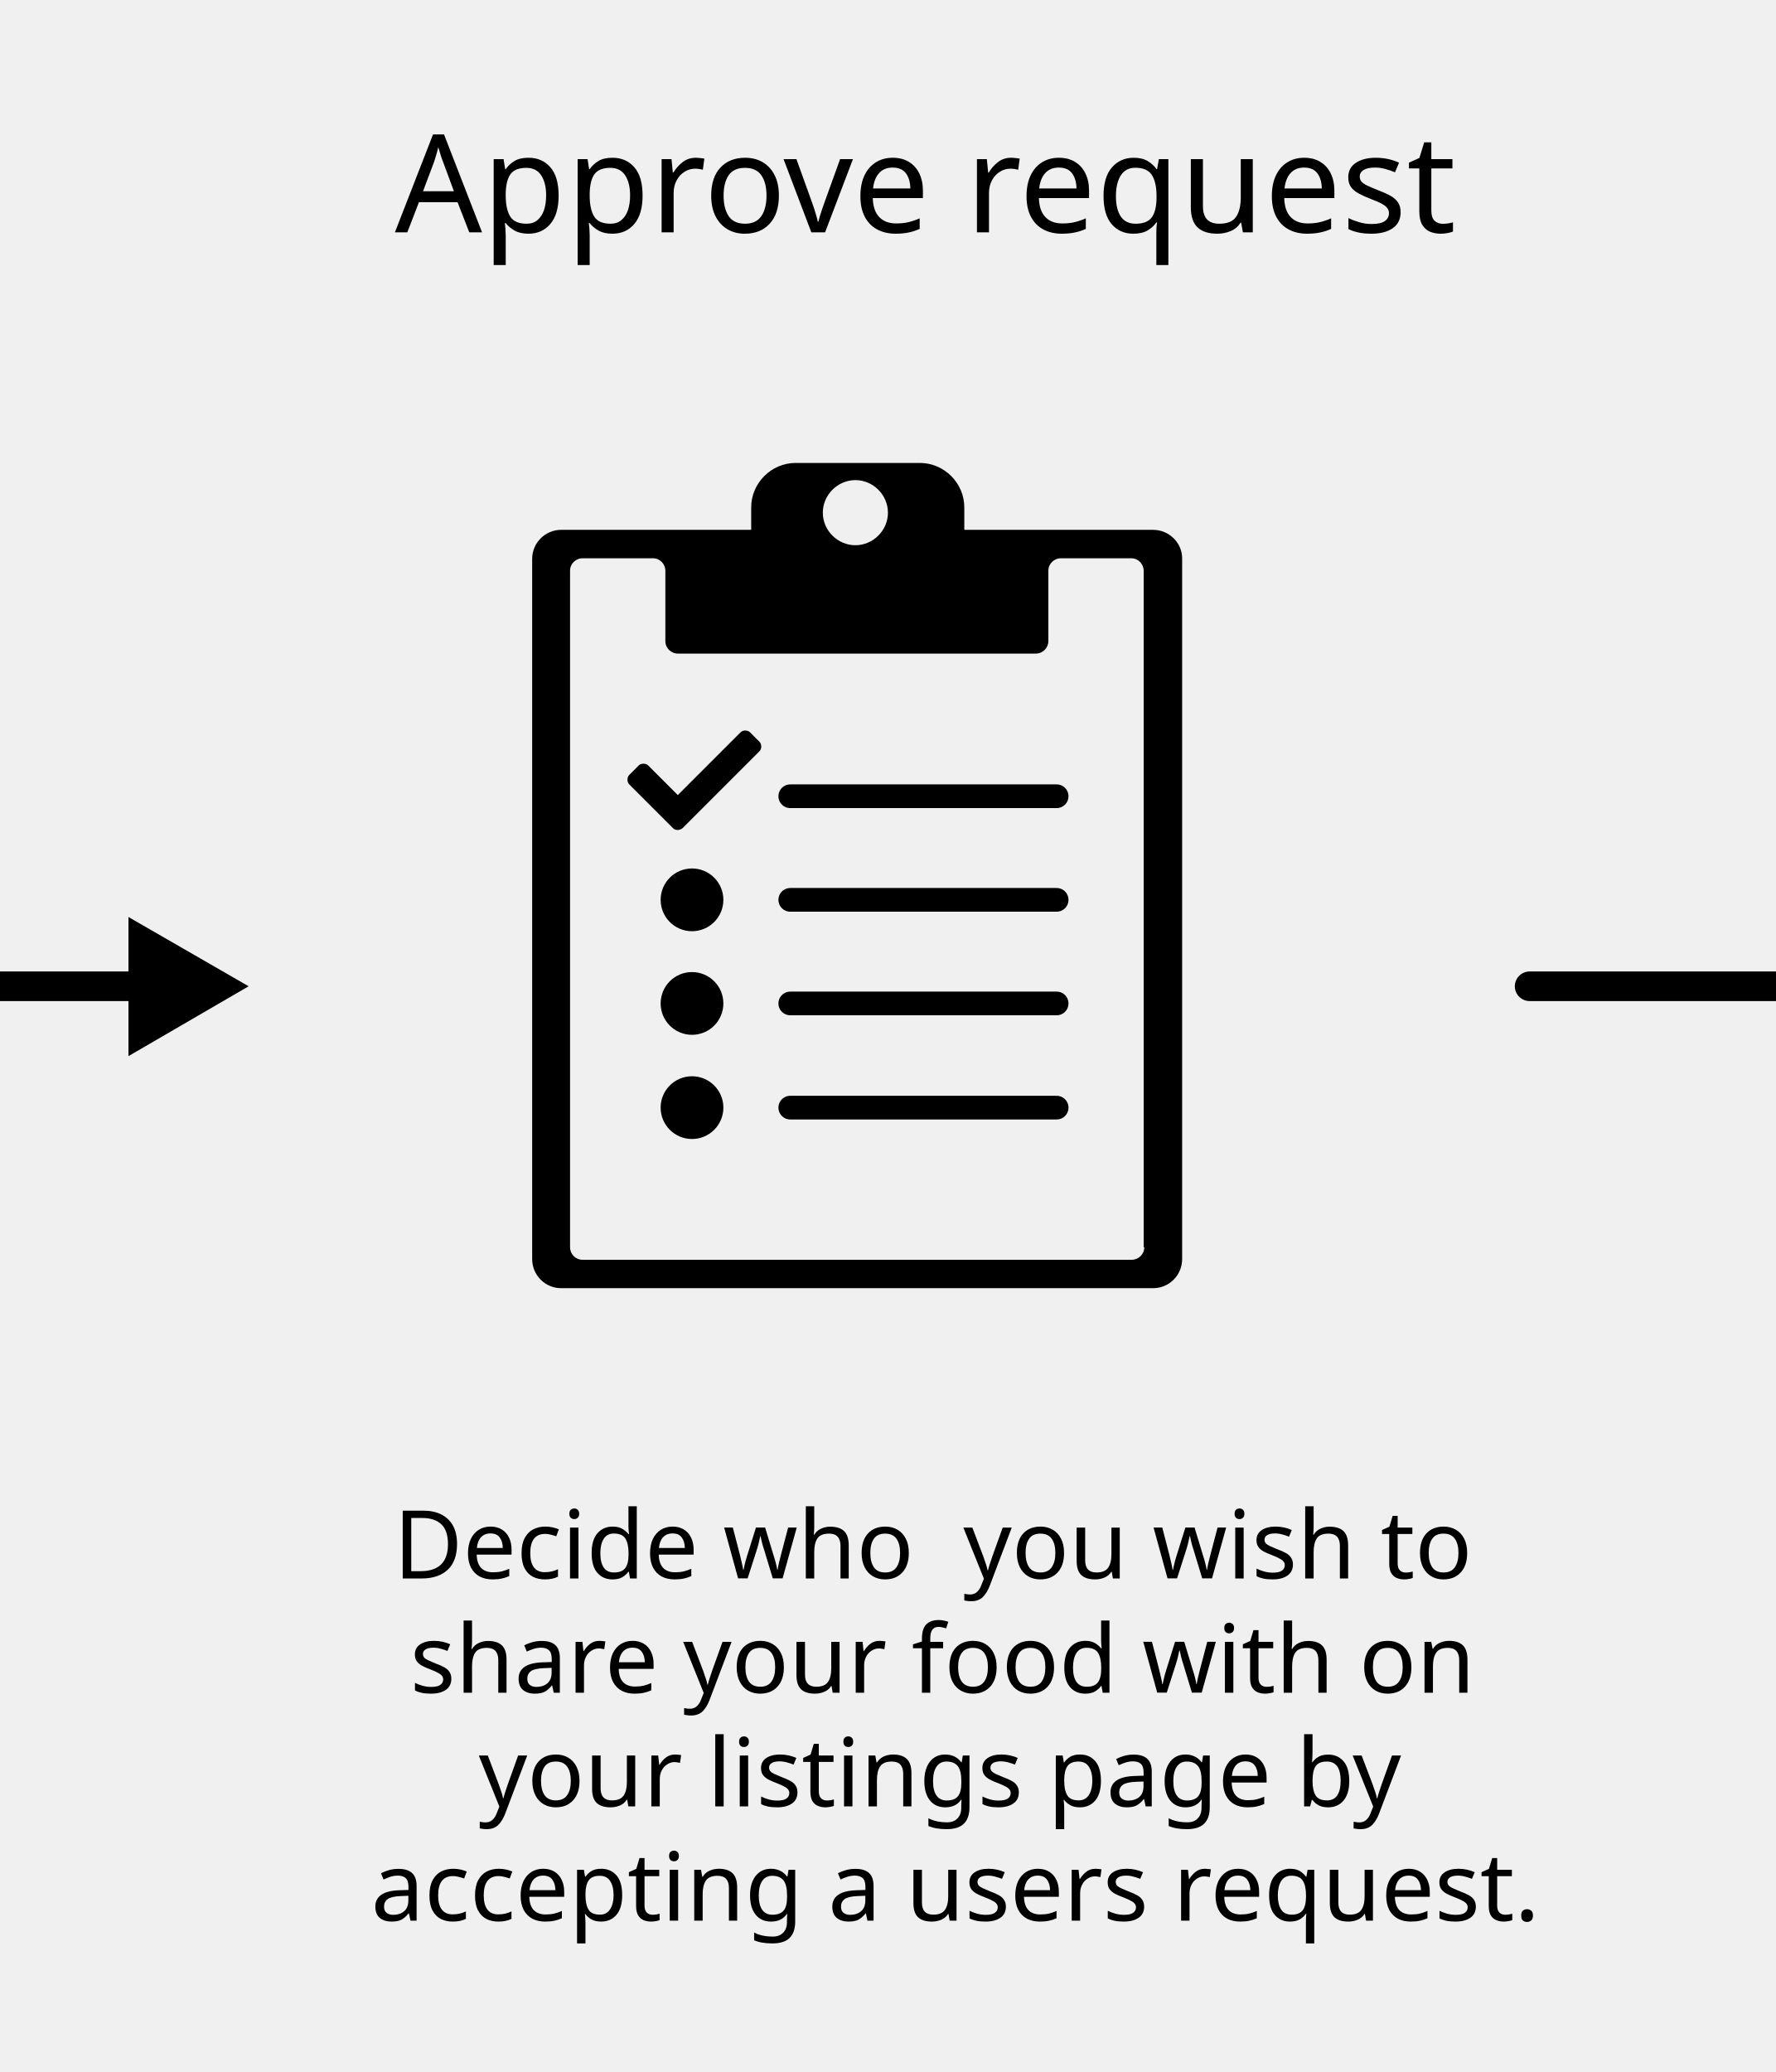
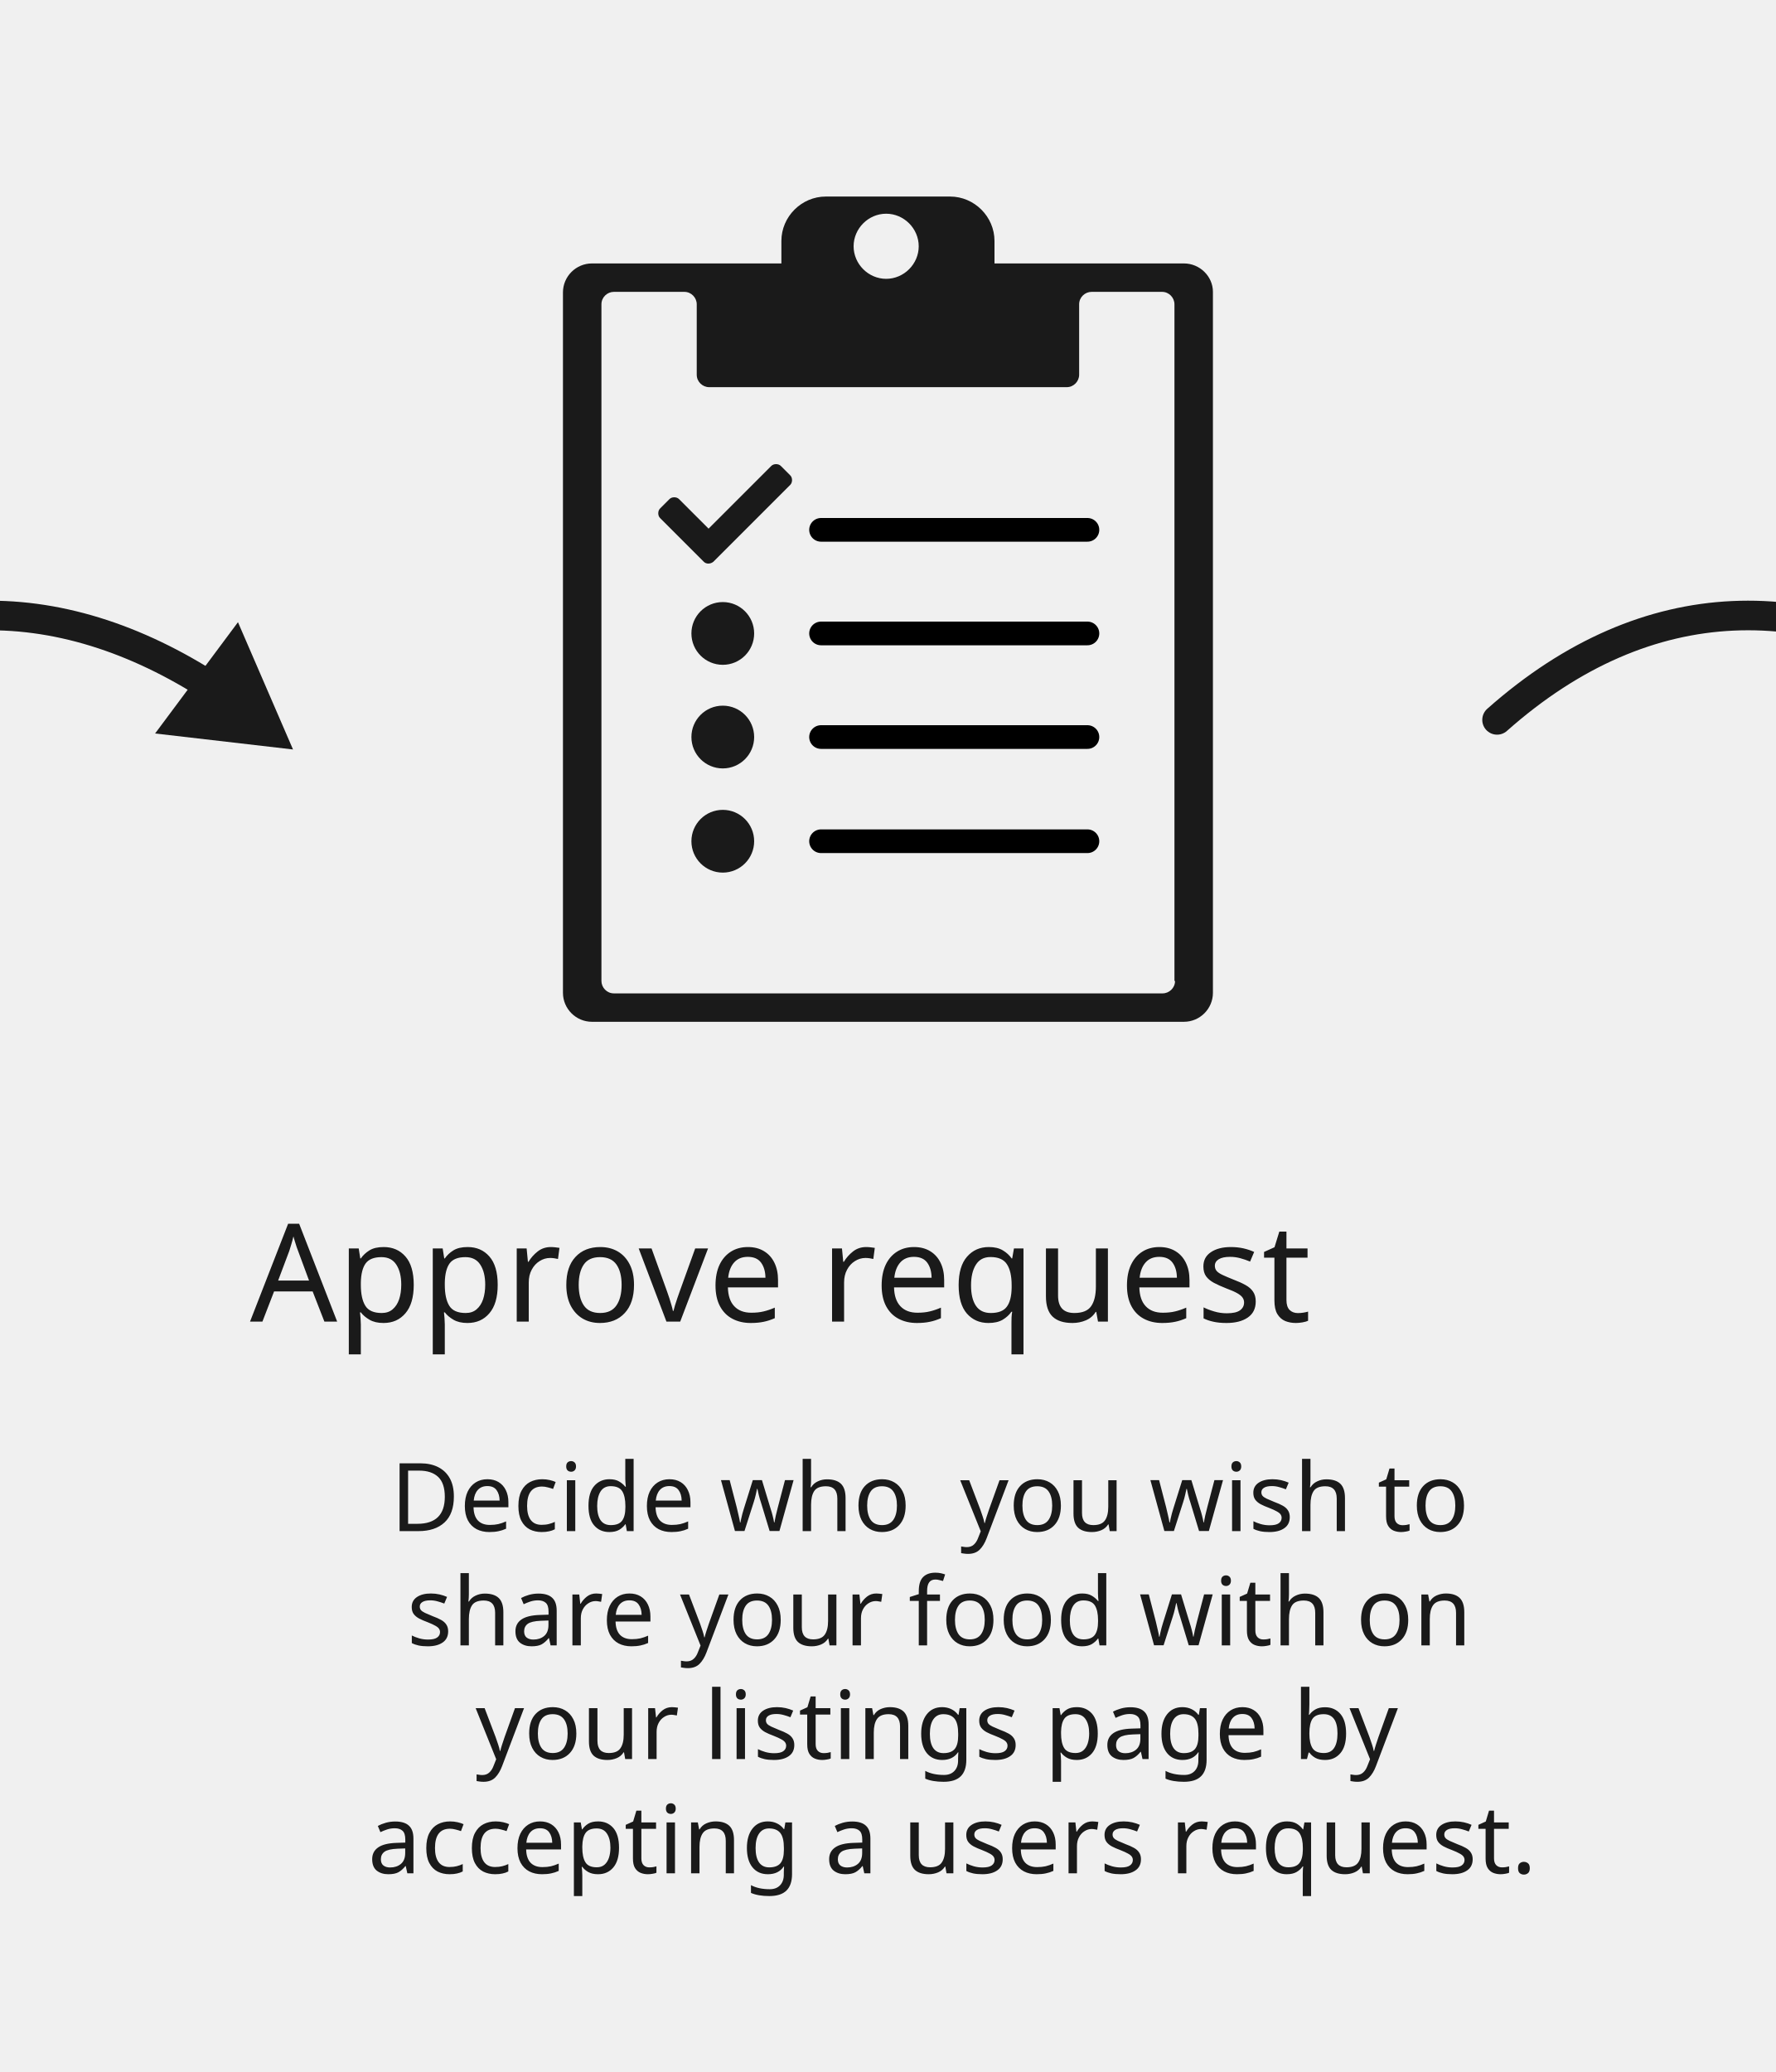
<svg xmlns="http://www.w3.org/2000/svg" version="1.1" x="0px" y="0px" viewBox="0 0 300 350" style="enable-background:new 0 0 300 350;" xml:space="preserve">
  <style type="text/css">
- 	.st0{fill:#FFCC33;}
- 	.st1{fill:#D9E021;}
- 	.st2{fill:#8CC63F;}
- 	.st3{fill:url(#SVGID_1_);}
- 	.st4{fill:url(#SVGID_2_);}
- 	.st5{fill:url(#SVGID_3_);}
- 	.st6{fill:url(#SVGID_4_);}
- 	.st7{fill:url(#SVGID_5_);}
- 	.st8{fill:#FEFEFE;}
- 	.st9{fill:url(#SVGID_6_);}
- 	.st10{fill:#669900;}
- 	.st11{fill:#EDEFFD;}
- 	.st12{fill:url(#SVGID_7_);}
- 	.st13{fill:url(#SVGID_8_);}
- 	.st14{fill:url(#SVGID_9_);}
- 	.st15{fill:url(#SVGID_10_);}
- 	.st16{fill:url(#SVGID_11_);}
- 	.st17{fill:url(#SVGID_12_);}
- 	.st18{fill:url(#SVGID_13_);}
- 	.st19{fill:url(#SVGID_14_);}
- 	.st20{fill:url(#SVGID_15_);}
- 	.st21{fill:url(#SVGID_16_);}
- 	.st22{fill:url(#SVGID_17_);}
- 	.st23{fill:url(#SVGID_18_);}
- 	.st24{fill:url(#SVGID_19_);}
- 	.st25{fill:url(#SVGID_20_);}
- 	.st26{fill:url(#SVGID_21_);}
- 	.st27{fill:url(#SVGID_22_);}
- 	.st28{fill:url(#SVGID_23_);}
- 	.st29{fill:url(#SVGID_24_);}
- 	.st30{fill:url(#SVGID_25_);}
- 	.st31{fill:url(#SVGID_26_);}
- 	.st32{fill:#7A88C2;}
- 	.st33{fill:#333349;}
- 	.st34{fill:#FDFDFD;}
- 	.st35{fill:#333333;}
- 	.st36{fill:none;stroke:#4D4D4D;stroke-width:4;stroke-linecap:round;stroke-linejoin:round;stroke-miterlimit:10;}
- 	.st37{fill:#FFFFFF;}
- 	.st38{fill:none;stroke:#000000;stroke-width:5;stroke-linecap:round;stroke-miterlimit:10;}
- 	.st39{opacity:0.44;fill:#FFFFFF;stroke:#000000;stroke-width:0.5;stroke-miterlimit:10;}
- 	.st40{fill:none;}
- 	.st41{font-family:'CirceRounded-Bold';}
- 	.st42{font-size:23.061px;}
- 	.st43{font-family:'CirceRounded-Light';}
- 	.st44{font-size:16.042px;}
- 	.st45{stroke:#000000;stroke-width:4;stroke-linecap:round;stroke-linejoin:round;stroke-miterlimit:10;}
- 	.st46{fill:none;stroke:#000000;stroke-width:4;stroke-linecap:round;stroke-linejoin:round;stroke-miterlimit:10;}
+ 	.st0{fill:#99CC33;}
+ 	.st1{fill:#9DDD48;}
+ 	.st2{fill:#D9E021;}
+ 	.st3{fill:#8CC63F;}
+ 	.st4{fill:url(#SVGID_1_);}
+ 	.st5{fill:url(#SVGID_2_);}
+ 	.st6{fill:url(#SVGID_3_);}
+ 	.st7{fill:url(#SVGID_4_);}
+ 	.st8{fill:url(#SVGID_5_);}
+ 	.st9{fill:#FEFEFE;}
+ 	.st10{fill:url(#SVGID_6_);}
+ 	.st11{fill:#669900;}
+ 	.st12{fill:#EDEFFD;}
+ 	.st13{fill:url(#SVGID_7_);}
+ 	.st14{fill:url(#SVGID_8_);}
+ 	.st15{fill:url(#SVGID_9_);}
+ 	.st16{fill:url(#SVGID_10_);}
+ 	.st17{fill:url(#SVGID_11_);}
+ 	.st18{fill:url(#SVGID_12_);}
+ 	.st19{fill:url(#SVGID_13_);}
+ 	.st20{fill:url(#SVGID_14_);}
+ 	.st21{fill:url(#SVGID_15_);}
+ 	.st22{fill:url(#SVGID_16_);}
+ 	.st23{fill:url(#SVGID_17_);}
+ 	.st24{fill:url(#SVGID_18_);}
+ 	.st25{fill:url(#SVGID_19_);}
+ 	.st26{fill:url(#SVGID_20_);}
+ 	.st27{fill:url(#SVGID_21_);}
+ 	.st28{fill:url(#SVGID_22_);}
+ 	.st29{fill:url(#SVGID_23_);}
+ 	.st30{fill:url(#SVGID_24_);}
+ 	.st31{fill:url(#SVGID_25_);}
+ 	.st32{fill:url(#SVGID_26_);}
+ 	.st33{fill:#7A88C2;}
+ 	.st34{fill:#333349;}
+ 	.st35{fill:#FDFDFD;}
+ 	.st36{fill:#333333;}
+ 	.st37{fill:none;stroke:#4D4D4D;stroke-width:4;stroke-linecap:round;stroke-linejoin:round;stroke-miterlimit:10;}
+ 	.st38{fill:none;stroke:#1A1A1A;stroke-width:5;stroke-linecap:round;stroke-miterlimit:10;}
+ 	.st39{fill:#1A1A1A;}
+ 	.st40{opacity:0.44;fill:#FFFFFF;stroke:#000000;stroke-width:0.5;stroke-miterlimit:10;}
+ 	.st41{fill:none;}
+ 	.st42{font-family:'CirceRounded-Bold';}
+ 	.st43{font-size:23.061px;}
+ 	.st44{font-family:'CirceRounded-Light';}
+ 	.st45{font-size:16.042px;}
+ 	.st46{fill:none;stroke:#1A1A1A;stroke-width:4;stroke-linecap:round;stroke-linejoin:round;stroke-miterlimit:10;}
+ 	.st47{stroke:#000000;stroke-width:4;stroke-linecap:round;stroke-linejoin:round;stroke-miterlimit:10;}
+ 	.st48{fill:none;stroke:#000000;stroke-width:4;stroke-linecap:round;stroke-linejoin:round;stroke-miterlimit:10;}
+ 	.st49{fill:#1A1A1A;stroke:#000000;stroke-width:4;stroke-linecap:round;stroke-linejoin:round;stroke-miterlimit:10;}
</style>
  <g id="Layer_1">
    <g>
      <g>
-         <line class="st38" x1="-42.5" y1="166.6" x2="25.1" y2="166.6" />
+         <path class="st38" d="M-44.1,121.6c25.6-22.7,53.9-22.4,80.2-5.3" />
        <g>
-           <polygon points="21.7,178.4 42,166.6 21.7,154.9     " />
+           <polygon class="st39" points="26.2,123.9 49.5,126.6 40.2,105.1     " />
        </g>
      </g>
    </g>
    <g>
      <g>
-         <line class="st38" x1="258.4" y1="166.6" x2="324.1" y2="166.6" />
+         <path class="st38" d="M252.9,121.6c25.6-22.7,53.9-22.4,80.2-5.3" />
      </g>
    </g>
  </g>
  <g id="Layer_2">
</g>
  <g id="Layer_3">
</g>
  <g id="Layer_4">
-     <rect x="34.3" y="23.1" class="st40" width="231.6" height="32" />
-     <text transform="matrix(1 0 0 1 66.7127 39.2432)" class="st41 st42">Approve request</text>
-     <rect x="56.8" y="255.4" class="st40" width="187.5" height="121.6" />
-     <text transform="matrix(1 0 0 1 66.4735 266.6353)">
-       <tspan x="0" y="0" class="st43 st44">Decide who  you wish to </tspan>
-       <tspan x="2.8" y="19.3" class="st43 st44">share your food with on </tspan>
-       <tspan x="14.4" y="38.5" class="st43 st44">your listings page by </tspan>
-       <tspan x="-3.8" y="57.8" class="st43 st44">accepting a users request.</tspan>
+     <rect x="34.2" y="207.1" class="st41" width="231.6" height="32" />
+     <text transform="matrix(1 0 0 1 42.2371 223.2431)" class="st39 st42 st43">Approve request</text>
+     <rect x="56.3" y="247.4" class="st41" width="187.5" height="121.6" />
+     <text transform="matrix(1 0 0 1 65.9394 258.6353)">
+       <tspan x="0" y="0" class="st39 st44 st45">Decide who  you wish to </tspan>
+       <tspan x="2.8" y="19.3" class="st39 st44 st45">share your food with on </tspan>
+       <tspan x="14.4" y="38.5" class="st39 st44 st45">your listings page by </tspan>
+       <tspan x="-3.8" y="57.8" class="st39 st44 st45">accepting a users request.</tspan>
    </text>
-     <path d="M113.7,139.9l-7.4-7.4c-0.4-0.4-0.4-1.2,0-1.6l1.6-1.6c0.4-0.4,1.2-0.4,1.6,0l5,5l10.6-10.6c0.4-0.4,1.2-0.4,1.6,0l1.6,1.6   c0.4,0.4,0.4,1.2,0,1.6l-13,13C114.8,140.3,114.1,140.3,113.7,139.9L113.7,139.9z" />
-     <line class="st45" x1="133.5" y1="134.5" x2="178.5" y2="134.5" />
-     <line class="st45" x1="133.5" y1="152" x2="178.5" y2="152" />
-     <circle cx="116.9" cy="152" r="5.3" />
-     <line class="st45" x1="133.5" y1="169.5" x2="178.5" y2="169.5" />
-     <circle cx="116.9" cy="169.5" r="5.3" />
-     <line class="st45" x1="133.5" y1="187.1" x2="178.5" y2="187.1" />
-     <circle cx="116.9" cy="187.1" r="5.3" />
-     <path class="st40" d="M191.2,94.2h-11.9c-1.2,0-2.1,1-2.1,2.1v11.9c0,1.2-1,2.1-2.1,2.1h-60.4c-1.2,0-2.1-1-2.1-2.1V96.4   c0-1.2-1-2.1-2.1-2.1H98.4c-1.2,0-2.1,1-2.1,2.1v114.3c0,1.2,1,2.1,2.1,2.1h92.7c1.2,0,2.1-1,2.1-2.1V96.4   C193.3,95.2,192.3,94.2,191.2,94.2z" />
-     <path class="st40" d="M191.2,94.2h-11.9c-1.2,0-2.1,1-2.1,2.1v11.9c0,1.2-1,2.1-2.1,2.1h-60.4c-1.2,0-2.1-1-2.1-2.1V96.4   c0-1.2-1-2.1-2.1-2.1H98.4c-1.2,0-2.1,1-2.1,2.1v114.3c0,1.2,1,2.1,2.1,2.1h92.7c1.2,0,2.1-1,2.1-2.1V96.4   C193.3,95.2,192.3,94.2,191.2,94.2z" />
    <g>
-       <path class="st40" d="M191.2,94.2h-11.9c-1.2,0-2.1,1-2.1,2.1v11.9c0,1.2-1,2.1-2.1,2.1h-60.4c-1.2,0-2.1-1-2.1-2.1V96.4    c0-1.2-1-2.1-2.1-2.1H98.4c-1.2,0-2.1,1-2.1,2.1v114.3c0,1.2,1,2.1,2.1,2.1h92.7c1.2,0,2.1-1,2.1-2.1V96.4    C193.3,95.2,192.3,94.2,191.2,94.2z" />
-       <path d="M194.8,89.5H165h-2.1v-3.8c0-4.1-3.4-7.5-7.5-7.5h-10.5h-10.5c-4.1,0-7.5,3.4-7.5,7.5v3.8h-2.1H94.8    c-2.7,0-4.9,2.2-4.9,4.9v118.3c0,2.7,2.2,4.9,4.9,4.9h100c2.7,0,4.9-2.2,4.9-4.9V94.3C199.7,91.7,197.5,89.5,194.8,89.5z     M144.5,81.1c3,0,5.5,2.5,5.5,5.5s-2.5,5.5-5.5,5.5s-5.5-2.5-5.5-5.5S141.5,81.1,144.5,81.1z M193.3,210.7c0,1.2-1,2.1-2.1,2.1    H98.4c-1.2,0-2.1-1-2.1-2.1V96.4c0-1.2,1-2.1,2.1-2.1h11.9c1.2,0,2.1,1,2.1,2.1v11.9c0,1.2,1,2.1,2.1,2.1H175c1.2,0,2.1-1,2.1-2.1    V96.4c0-1.2,1-2.1,2.1-2.1h11.9c1.2,0,2.1,1,2.1,2.1V210.7z" />
+       <path class="st39" d="M118.9,94.9l-7.4-7.4c-0.4-0.4-0.4-1.2,0-1.6l1.6-1.6c0.4-0.4,1.2-0.4,1.6,0l5,5l10.6-10.6    c0.4-0.4,1.2-0.4,1.6,0l1.6,1.6c0.4,0.4,0.4,1.2,0,1.6l-13,13C120,95.3,119.3,95.3,118.9,94.9L118.9,94.9z" />
+       <line class="st49" x1="138.7" y1="89.5" x2="183.7" y2="89.5" />
+       <line class="st49" x1="138.7" y1="107" x2="183.7" y2="107" />
+       <circle class="st39" cx="122.1" cy="107" r="5.3" />
+       <line class="st49" x1="138.7" y1="124.5" x2="183.7" y2="124.5" />
+       <circle class="st39" cx="122.1" cy="124.5" r="5.3" />
+       <line class="st49" x1="138.7" y1="142.1" x2="183.7" y2="142.1" />
+       <circle class="st39" cx="122.1" cy="142.1" r="5.3" />
+       <path class="st41" d="M196.4,49.2h-11.9c-1.2,0-2.1,1-2.1,2.1v11.9c0,1.2-1,2.1-2.1,2.1h-60.4c-1.2,0-2.1-1-2.1-2.1V51.4    c0-1.2-1-2.1-2.1-2.1h-11.9c-1.2,0-2.1,1-2.1,2.1v114.3c0,1.2,1,2.1,2.1,2.1h92.7c1.2,0,2.1-1,2.1-2.1V51.4    C198.5,50.2,197.5,49.2,196.4,49.2z" />
+       <path class="st41" d="M196.4,49.2h-11.9c-1.2,0-2.1,1-2.1,2.1v11.9c0,1.2-1,2.1-2.1,2.1h-60.4c-1.2,0-2.1-1-2.1-2.1V51.4    c0-1.2-1-2.1-2.1-2.1h-11.9c-1.2,0-2.1,1-2.1,2.1v114.3c0,1.2,1,2.1,2.1,2.1h92.7c1.2,0,2.1-1,2.1-2.1V51.4    C198.5,50.2,197.5,49.2,196.4,49.2z" />
+       <g>
+         <path class="st39" d="M200,44.5h-29.9H168v-3.8c0-4.1-3.4-7.5-7.5-7.5H150h-10.5c-4.1,0-7.5,3.4-7.5,7.5v3.8h-2.1H100     c-2.7,0-4.9,2.2-4.9,4.9v118.3c0,2.7,2.2,4.9,4.9,4.9h100c2.7,0,4.9-2.2,4.9-4.9V49.3C204.9,46.7,202.7,44.5,200,44.5z      M149.7,36.1c3,0,5.5,2.5,5.5,5.5s-2.5,5.5-5.5,5.5s-5.5-2.5-5.5-5.5S146.7,36.1,149.7,36.1z M198.5,165.7c0,1.2-1,2.1-2.1,2.1     h-92.7c-1.2,0-2.1-1-2.1-2.1V51.4c0-1.2,1-2.1,2.1-2.1h11.9c1.2,0,2.1,1,2.1,2.1v11.9c0,1.2,1,2.1,2.1,2.1h60.4     c1.2,0,2.1-1,2.1-2.1V51.4c0-1.2,1-2.1,2.1-2.1h11.9c1.2,0,2.1,1,2.1,2.1V165.7z" />
+       </g>
    </g>
  </g>
</svg>
